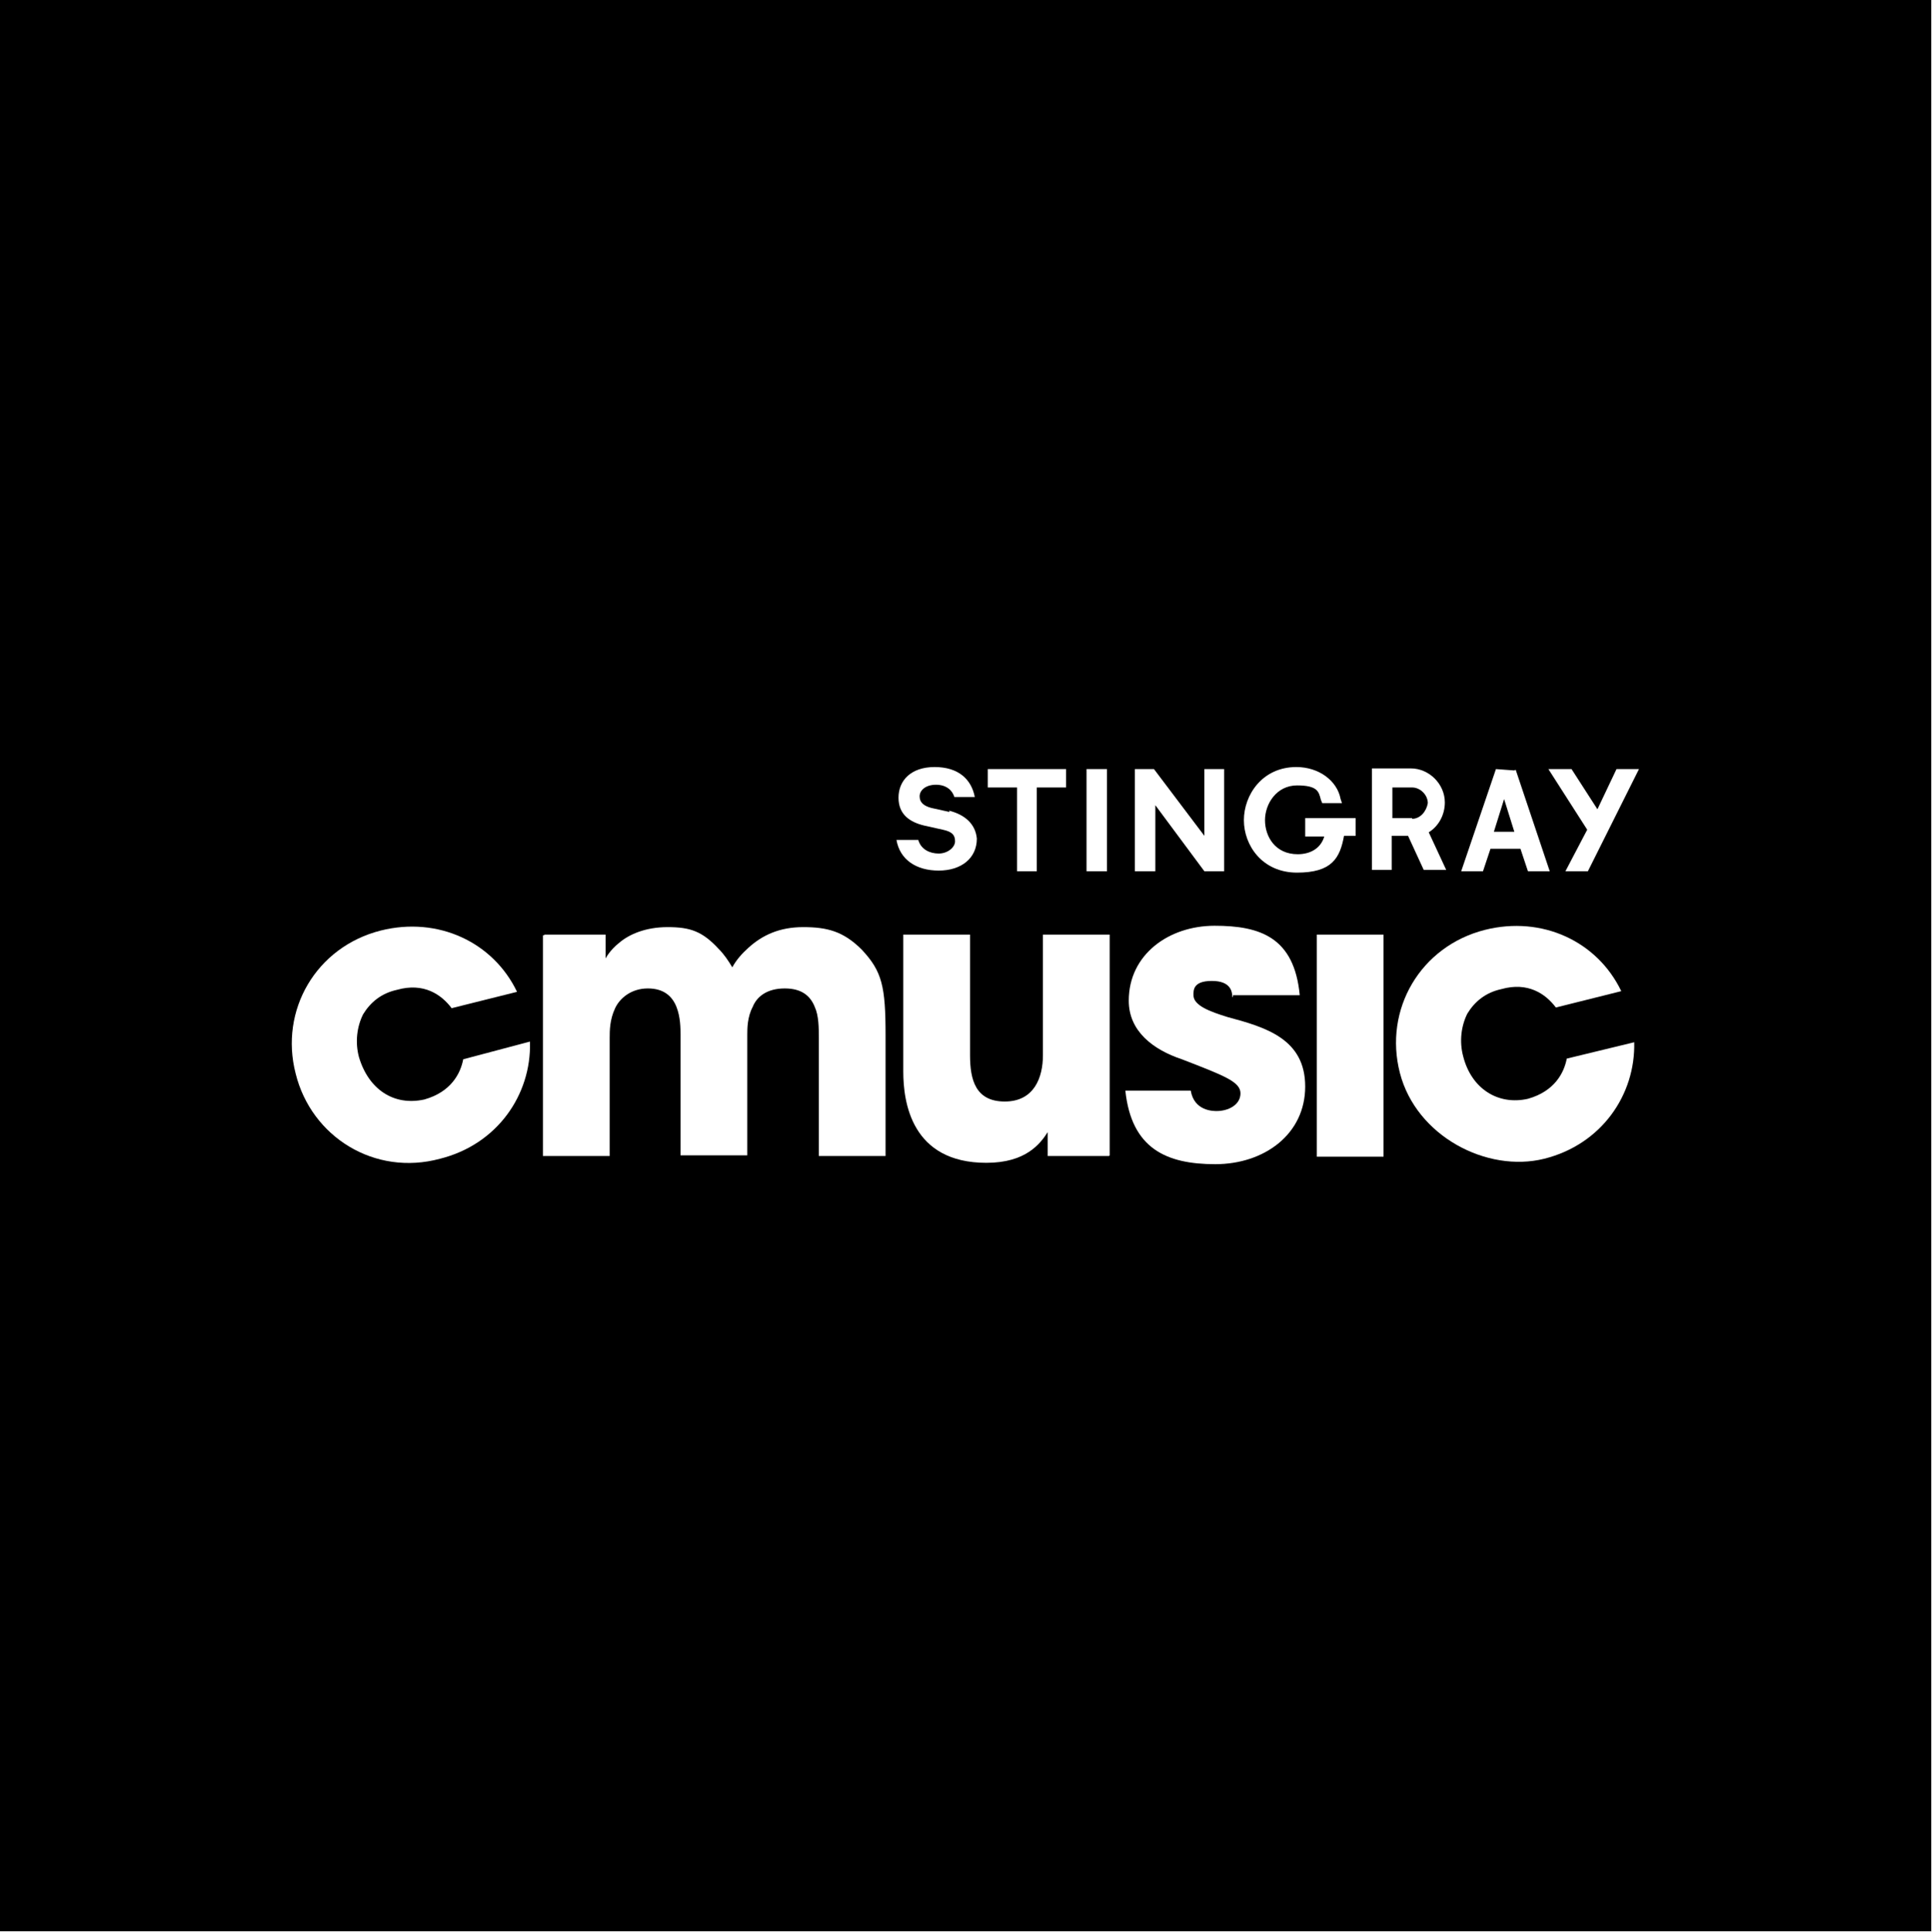
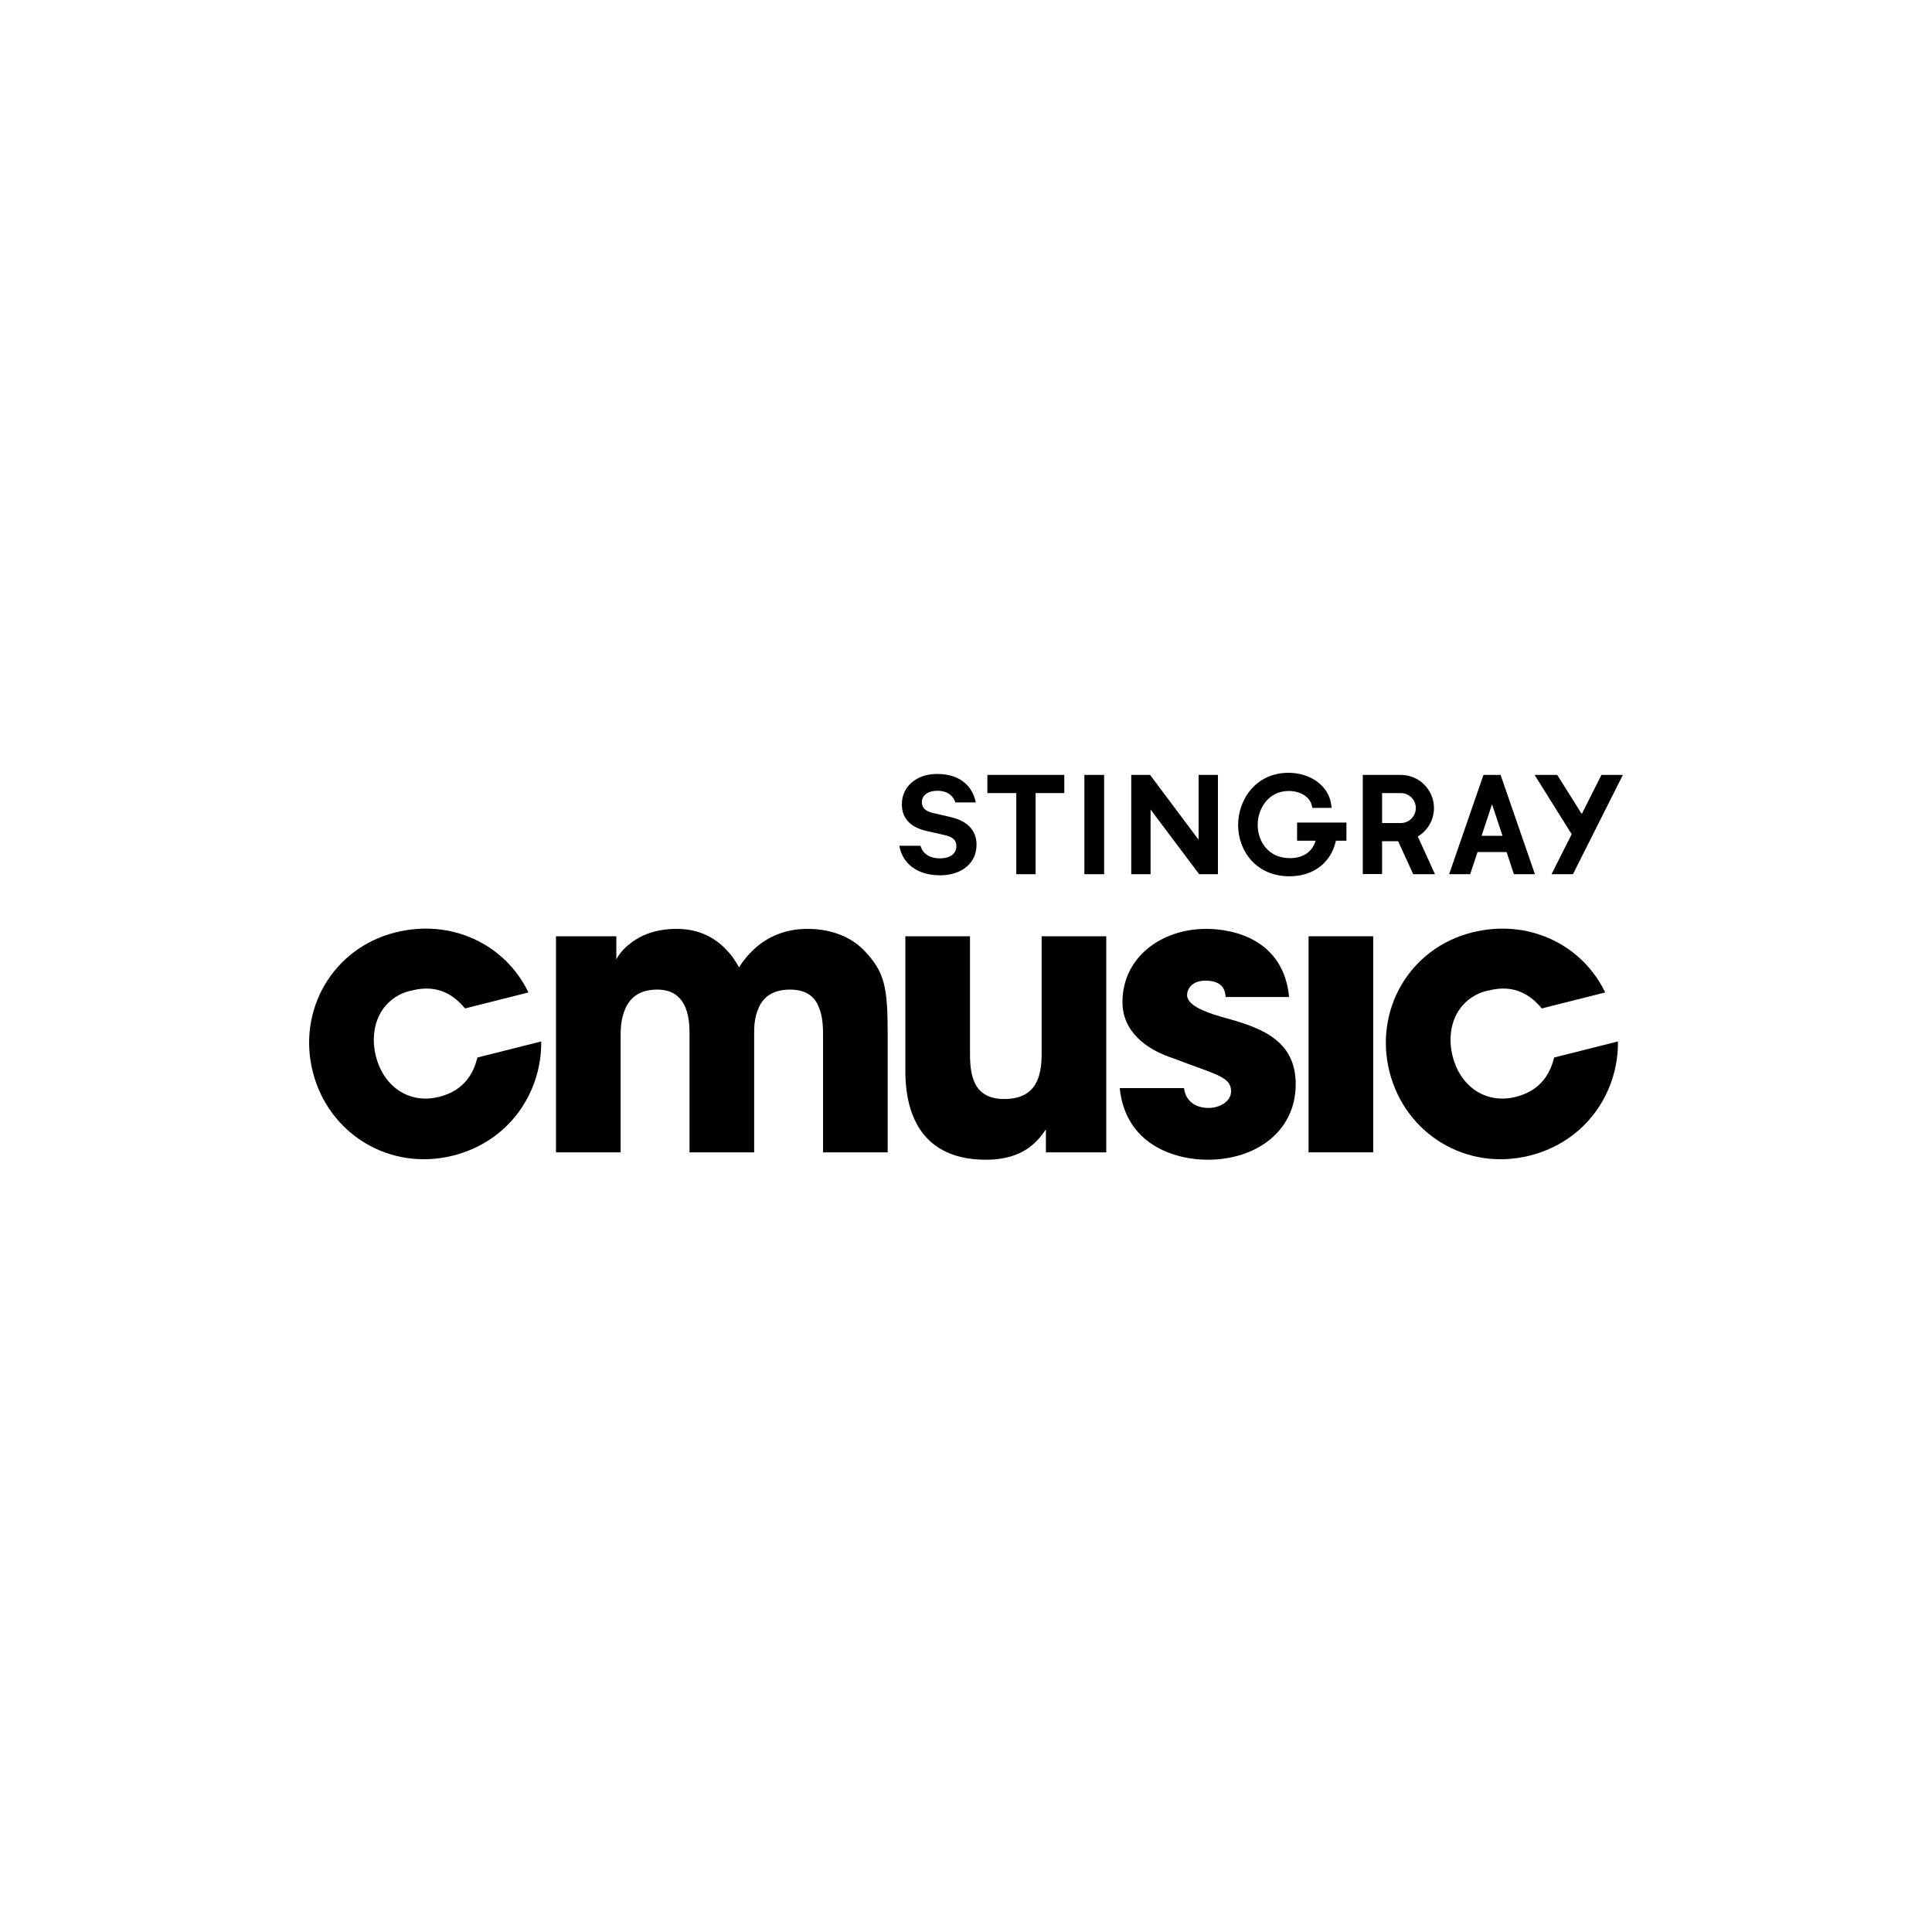
- <svg xmlns="http://www.w3.org/2000/svg" version="1.1" viewBox="0 0 283.5 283.5">
-   <defs>
-     <style>
-       .cls-1 {
-         fill: #fff;
-       }
-     </style>
-   </defs>
-   <g>
-     <g id="Vrstva_1">
-       <g id="Vrstva_1-2" data-name="Vrstva_1">
-         <rect width="283.5" height="283.5" />
-         <g>
-           <polygon id="polygon4" class="cls-1" points="149.3 115.6 149.3 127.9 152.2 127.9 152.2 115.6 156.5 115.6 156.5 112.9 145 112.9 145 115.6 149.3 115.6" />
-           <rect id="rect6" class="cls-1" x="159.5" y="112.9" width="3" height="15" />
-           <polygon id="polygon8" class="cls-1" points="176.8 112.9 176.8 122.7 169.4 112.9 166.6 112.9 166.6 127.9 169.6 127.9 169.6 118.2 176.8 127.9 179.7 127.9 179.7 112.9 176.8 112.9" />
-           <path id="path10" class="cls-1" d="M191.5,122.8h2.9c-.5,1.7-2,2.6-3.9,2.6-3.3,0-4.8-2.6-4.8-5s1.7-5.1,4.7-5.1,3.2.9,3.5,2.1l.2.5h2.9l-.2-.6c-.5-2.7-3.2-4.7-6.5-4.7-5,0-7.7,4.1-7.7,7.8s2.7,7.7,7.8,7.7,6.3-2.1,6.9-5.4h1.7v-2.6h-7.4v2.7Z" />
-           <polygon id="polygon12" class="cls-1" points="234.5 118.8 230.7 112.9 227.3 112.9 233 121.8 229.8 127.9 233.1 127.9 240.6 112.9 237.3 112.9 234.5 118.8" />
-           <path id="path14" class="cls-1" d="M209.7,122.2c1.5-.9,2.4-2.6,2.4-4.4,0-2.7-2.3-5-5-5h-5.7v14.9h2.9v-5h2.4l2.3,5h3.3l-2.6-5.6ZM207.3,120.1h-2.9v-4.5h2.9c1.2,0,2.3,1.1,2.3,2.3-.2,1.2-1.1,2.3-2.3,2.3" />
-           <path id="path16" class="cls-1" d="M222.3,113.1h0l-2.7-.2-5.1,15h3.2l1.1-3.3h4.4l1.1,3.3h3.2l-5-14.9ZM219.3,122.1l1.5-4.8,1.5,4.8h-3Z" />
-           <path id="path18" class="cls-1" d="M139.4,119.2l-2.7-.6c-1.1-.3-1.7-.8-1.7-1.7s.9-1.7,2.4-1.7,2.4.8,2.7,1.8h3c-.5-2.6-2.4-4.4-5.9-4.4s-5.3,2-5.3,4.5,1.7,3.6,3.8,4.1l2.7.6c1.4.3,1.8.8,1.8,1.7s-1.1,1.8-2.4,1.8-2.6-.6-3-2h-3.2c.5,2.9,2.9,4.5,6.2,4.5s5.6-1.8,5.6-4.7c-.2-2.1-1.7-3.5-4.1-4.1" />
-           <path id="path24" class="cls-1" d="M79.9,137.2h9v3.5s.6-1.2,2-2.3c1.4-1.2,3.8-2.3,7.1-2.3s5.1.6,7.5,3.2c.8.8,1.4,1.7,2,2.7.6-1.1,1.4-2,2.4-2.9,2-1.8,4.5-3,8-3s5.9.6,8.6,3.3c3,3.2,3.5,5.4,3.5,12.6v17.7h-9.8v-17.4c0-1.4,0-3.2-.6-4.5-.6-1.5-1.8-2.7-4.4-2.7s-4.1,1.2-4.7,2.7c-.8,1.5-.8,3.2-.8,4.1v17.7h-9.8v-17.7c0-.9,0-2.6-.6-4.1-.6-1.5-1.8-2.7-4.2-2.7s-4.1,1.4-4.8,2.9c-.8,1.7-.8,3.3-.8,4.4v17.3h-9.8v-32.4h.2Z" />
-           <path id="path26" class="cls-1" d="M162.8,169.7h-9v-3.5c-1.1,1.7-3.2,4.5-9,4.5-11,0-12.2-8.9-12.2-13.4v-20.1h9.8v17.7c0,3.6.8,6.8,5.1,6.8s5.6-3.5,5.6-6.8v-17.7h9.8v32.4Z" />
-           <path id="path28" class="cls-1" d="M180.9,146.4c0-.8-.2-2.4-3-2.4s-2.7,1.4-2.7,2.1c0,1.5,2.4,2.4,5,3.2,5.6,1.5,11.4,3.2,11.4,10.2s-6,11.4-13.2,11.4-12.3-2.3-13.2-10.8h9.6c.5,3,3.3,3,3.8,3,1.7,0,3.5-.9,3.5-2.6s-2.4-2.6-8.6-5c-4.2-1.4-7.8-4.1-7.8-8.6,0-6.8,5.9-11,12.6-11s11.7,1.7,12.5,10.2h-9.8v.2Z" />
-           <path id="path30" class="cls-1" d="M193.3,137.2h9.8v32.6h-9.8v-32.6Z" />
-           <path id="path32" class="cls-1" d="M77.8,153c.2,7.7-4.8,15-13.2,17.1-9.6,2.6-18.9-3.2-21.2-12.5-2.4-9.3,3-18.6,12.5-21,8.4-2.1,16.5,1.7,20,9l-9.6,2.4c-1.5-2-4.1-3.8-8-2.7-2.3.5-3.9,1.8-5,3.6-.9,1.8-1.2,4.1-.6,6.3,1.4,4.7,5.1,7.2,9.6,6.2,3.9-1.1,5.3-3.8,5.7-5.9l9.8-2.6Z" />
-           <path id="path34" class="cls-1" d="M239.9,153c.2,7.7-4.8,15-13.2,17.1s-18.8-3.3-21.2-12.6c-2.4-9.3,3-18.6,12.5-21,8.4-2.1,16.5,1.7,20,9l-9.6,2.4c-1.5-2-4.1-3.8-8-2.7-2.3.5-3.9,1.8-5,3.6-.9,1.8-1.2,4.1-.6,6.3,1.2,4.7,5.1,7.2,9.5,6.2,3.9-1.1,5.3-3.8,5.7-5.9l9.9-2.4Z" />
-         </g>
-       </g>
-     </g>
-   </g>
+ <svg xmlns="http://www.w3.org/2000/svg" width="250" height="250" viewBox="0 0 250 250" fill="none">
+   <rect width="250" height="250" fill="white" />
+   <path d="M127.767 102.625H131.507V113.121H134.008V102.625H137.719V100.272H127.767V102.625Z" fill="black" />
+   <path d="M140.318 113.121H141.596H142.873V106.696V100.272H141.596H140.318V106.696V113.121Z" fill="black" />
+   <path d="M155.099 108.664L148.817 100.272H146.382V113.121H148.885V104.75L155.168 113.121H157.601V100.272H155.099V108.664Z" fill="black" />
+   <path d="M167.844 108.789H170.239C169.824 110.225 168.625 111.042 166.923 111.042C164.052 111.042 162.745 108.807 162.745 106.733C162.745 104.608 164.155 102.351 166.769 102.351C168.245 102.351 169.465 103.104 169.735 104.181L169.829 104.543H172.317L172.235 103.992C171.883 101.678 169.57 100 166.735 100C162.497 100 160.211 103.477 160.211 106.749C160.211 110.051 162.497 113.392 166.869 113.392C169.952 113.392 172.241 111.632 172.87 108.789H174.228V106.438H167.844V108.789Z" fill="black" />
+   <path d="M207.228 100.272L204.678 105.333L201.504 100.272H198.574L203.374 107.945L200.766 113.12H203.539L210 100.272H207.228Z" fill="black" />
+   <path d="M183.463 108.246C184.266 107.767 184.891 107.038 185.242 106.171C185.593 105.304 185.65 104.345 185.406 103.442C185.162 102.539 184.629 101.741 183.888 101.169C183.148 100.597 182.241 100.283 181.306 100.274H176.343V113.103H178.841V108.855H180.92L182.87 113.123H185.688L183.463 108.246ZM181.302 106.5H178.841V102.625H181.281C181.791 102.628 182.279 102.832 182.639 103.193C182.999 103.554 183.203 104.042 183.205 104.552C183.208 105.062 183.01 105.552 182.654 105.917C182.297 106.281 181.812 106.491 181.302 106.5Z" fill="black" />
+   <path d="M194.214 100.383L194.177 100.274H191.959L187.518 113.123H190.24L191.191 110.255H194.949L195.9 113.123H198.62L194.214 100.383ZM191.718 108.151L193.068 104.067L194.423 108.151H191.718Z" fill="black" />
+   <path d="M123.032 105.735L120.717 105.198C119.763 104.97 119.289 104.536 119.289 103.811C119.289 102.9 120.095 102.324 121.294 102.324C122.617 102.324 123.343 102.984 123.631 103.833H126.261C125.846 101.679 124.171 100.148 121.273 100.148C118.603 100.148 116.702 101.763 116.702 104.06C116.702 106.148 118.108 107.121 119.928 107.537L122.204 108.052C123.305 108.301 123.755 108.713 123.755 109.481C123.755 110.495 122.907 111.073 121.626 111.073C120.385 111.073 119.452 110.557 119.105 109.439H116.371C116.803 111.861 118.812 113.265 121.645 113.265C124.336 113.265 126.363 111.778 126.363 109.312C126.363 107.391 125.101 106.21 123.032 105.735Z" fill="black" />
+   <path d="M71.944 121.152H79.752V124.124C80.186 123.362 80.769 122.693 81.465 122.159C82.674 121.152 84.639 120.195 87.561 120.195C89.476 120.195 91.894 120.698 93.959 122.864C94.627 123.549 95.188 124.33 95.622 125.183C96.179 124.287 96.857 123.473 97.637 122.764C99.299 121.252 101.567 120.195 104.488 120.195C106.453 120.195 109.577 120.648 111.844 123.016C114.463 125.787 114.866 127.651 114.866 133.848V149.112H106.503V134.25C106.503 133.091 106.503 131.58 105.949 130.321C105.446 129.011 104.387 128.054 102.221 128.054C99.904 128.054 98.745 129.112 98.191 130.371C97.586 131.631 97.586 133.041 97.586 133.848V149.112H89.224V133.898C89.224 133.143 89.224 131.681 88.72 130.422C88.166 129.112 87.158 128.054 85.042 128.054C82.674 128.054 81.516 129.162 80.911 130.522C80.306 131.883 80.306 133.394 80.306 134.25V149.112H71.944V121.152Z" fill="black" />
+   <path d="M143.149 149.112H135.341V146.14C134.383 147.5 132.62 150.069 127.582 150.069C118.111 150.069 117.154 142.412 117.154 138.634V121.152H125.517V136.417C125.517 139.49 126.172 142.21 129.951 142.21C134.131 142.21 134.786 139.238 134.786 136.366V121.152H143.149V149.112Z" fill="black" />
+   <path d="M158.596 129.011C158.545 128.406 158.445 126.895 155.976 126.895C154.213 126.895 153.608 128.003 153.608 128.759C153.608 130.019 155.673 130.875 157.89 131.53C162.627 132.84 167.664 134.25 167.664 140.295C167.664 146.442 162.475 150.069 156.278 150.069C152.046 150.069 145.649 148.155 144.893 140.8H153.205C153.558 143.369 156.027 143.369 156.379 143.369C157.79 143.369 159.301 142.563 159.301 141.203C159.301 139.288 157.235 139.037 151.896 136.971C148.268 135.812 145.246 133.445 145.246 129.666C145.246 123.873 150.284 120.195 156.077 120.195C159.755 120.195 166.102 121.656 166.808 129.011L158.596 129.011Z" fill="black" />
+   <path d="M169.328 121.152H173.509H177.691V135.132V149.112H173.509H169.328V135.132V121.152Z" fill="black" />
+   <path d="M70.032 134.762C70.117 141.287 65.962 147.684 58.634 149.53C50.427 151.598 42.5 146.737 40.47 138.676C38.464 130.713 43.043 122.702 51.153 120.659C58.334 118.85 65.341 122.124 68.383 128.423L60.176 130.491C58.829 128.856 56.724 127.308 53.354 128.157C52.465 128.321 51.625 128.684 50.896 129.219C50.167 129.753 49.568 130.445 49.144 131.243C48.34 132.797 48.148 134.716 48.64 136.669C49.637 140.627 52.964 142.906 56.824 141.933C60.195 141.085 61.315 138.725 61.776 136.842L70.032 134.762Z" fill="black" />
+   <path d="M209.36 134.762C209.444 141.287 205.289 147.684 197.962 149.53C189.755 151.598 181.828 146.737 179.798 138.676C177.791 130.713 182.371 122.702 190.481 120.659C197.662 118.85 204.669 122.124 207.711 128.423L199.503 130.491C198.157 128.856 196.052 127.308 192.681 128.157C191.792 128.321 190.952 128.684 190.223 129.219C189.494 129.753 188.895 130.445 188.471 131.243C187.668 132.797 187.476 134.716 187.968 136.669C188.965 140.627 192.292 142.906 196.151 141.933C199.522 141.085 200.643 138.725 201.103 136.842L209.36 134.762Z" fill="black" />
</svg>
